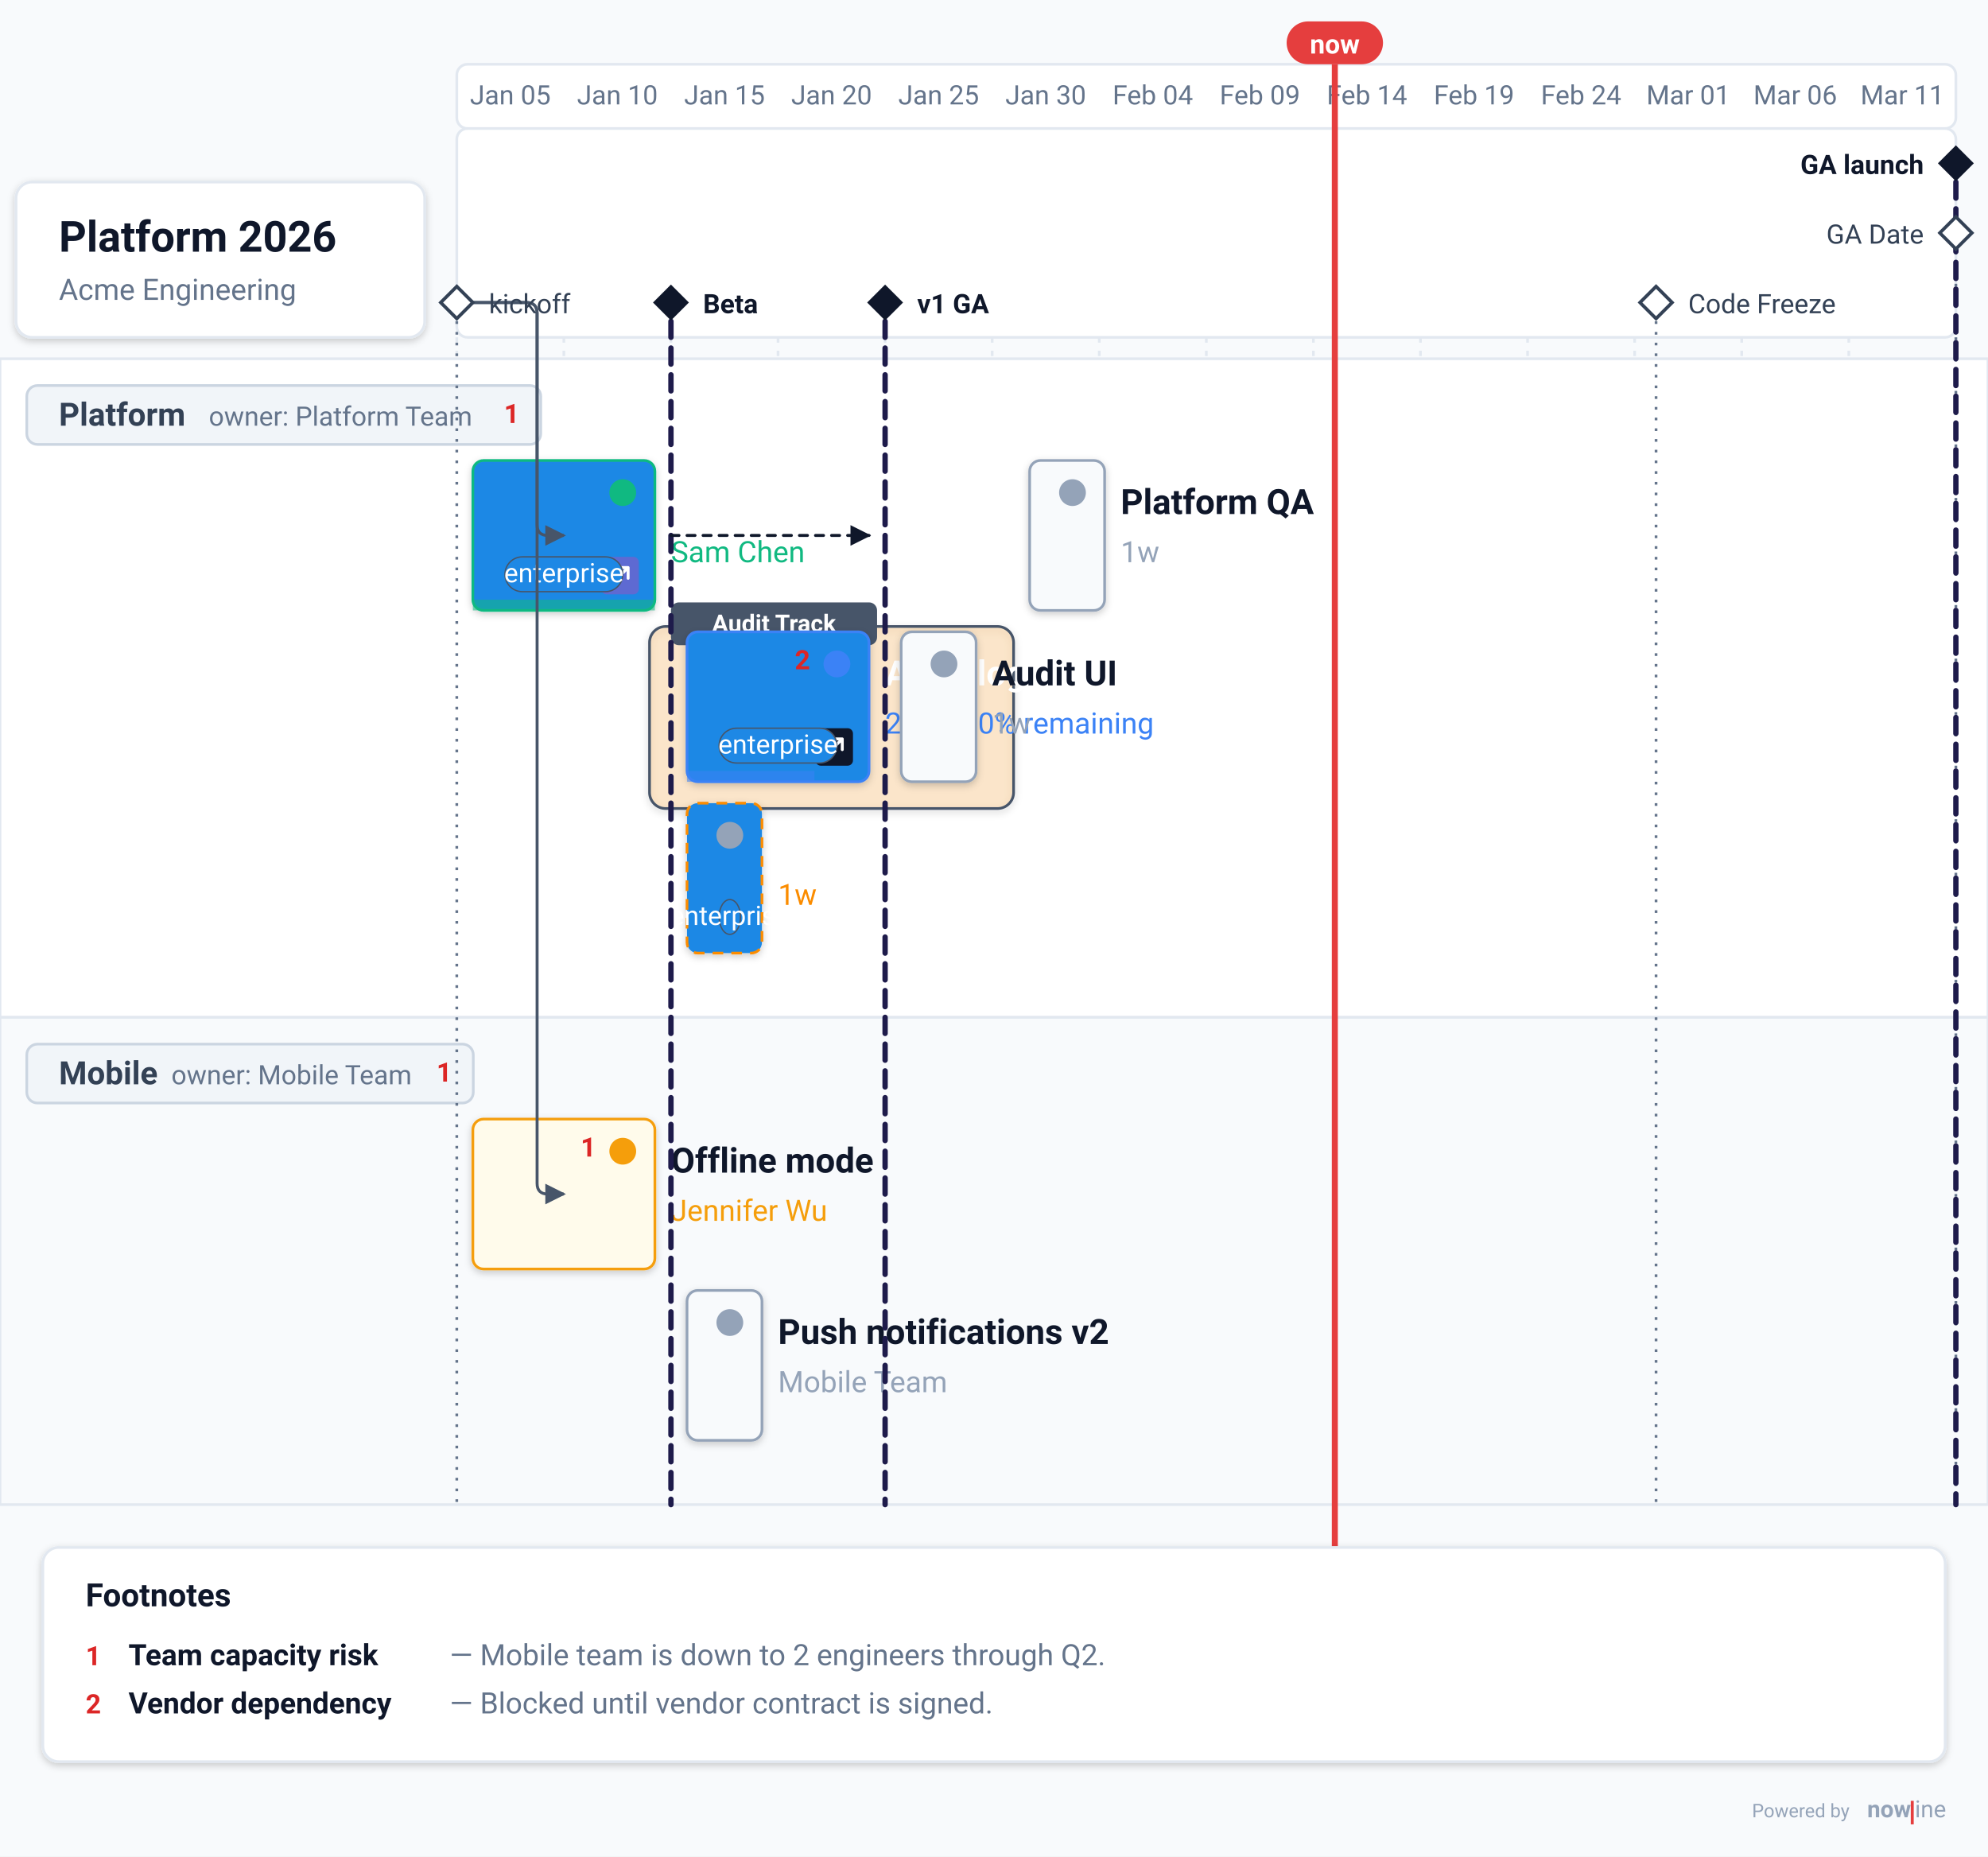
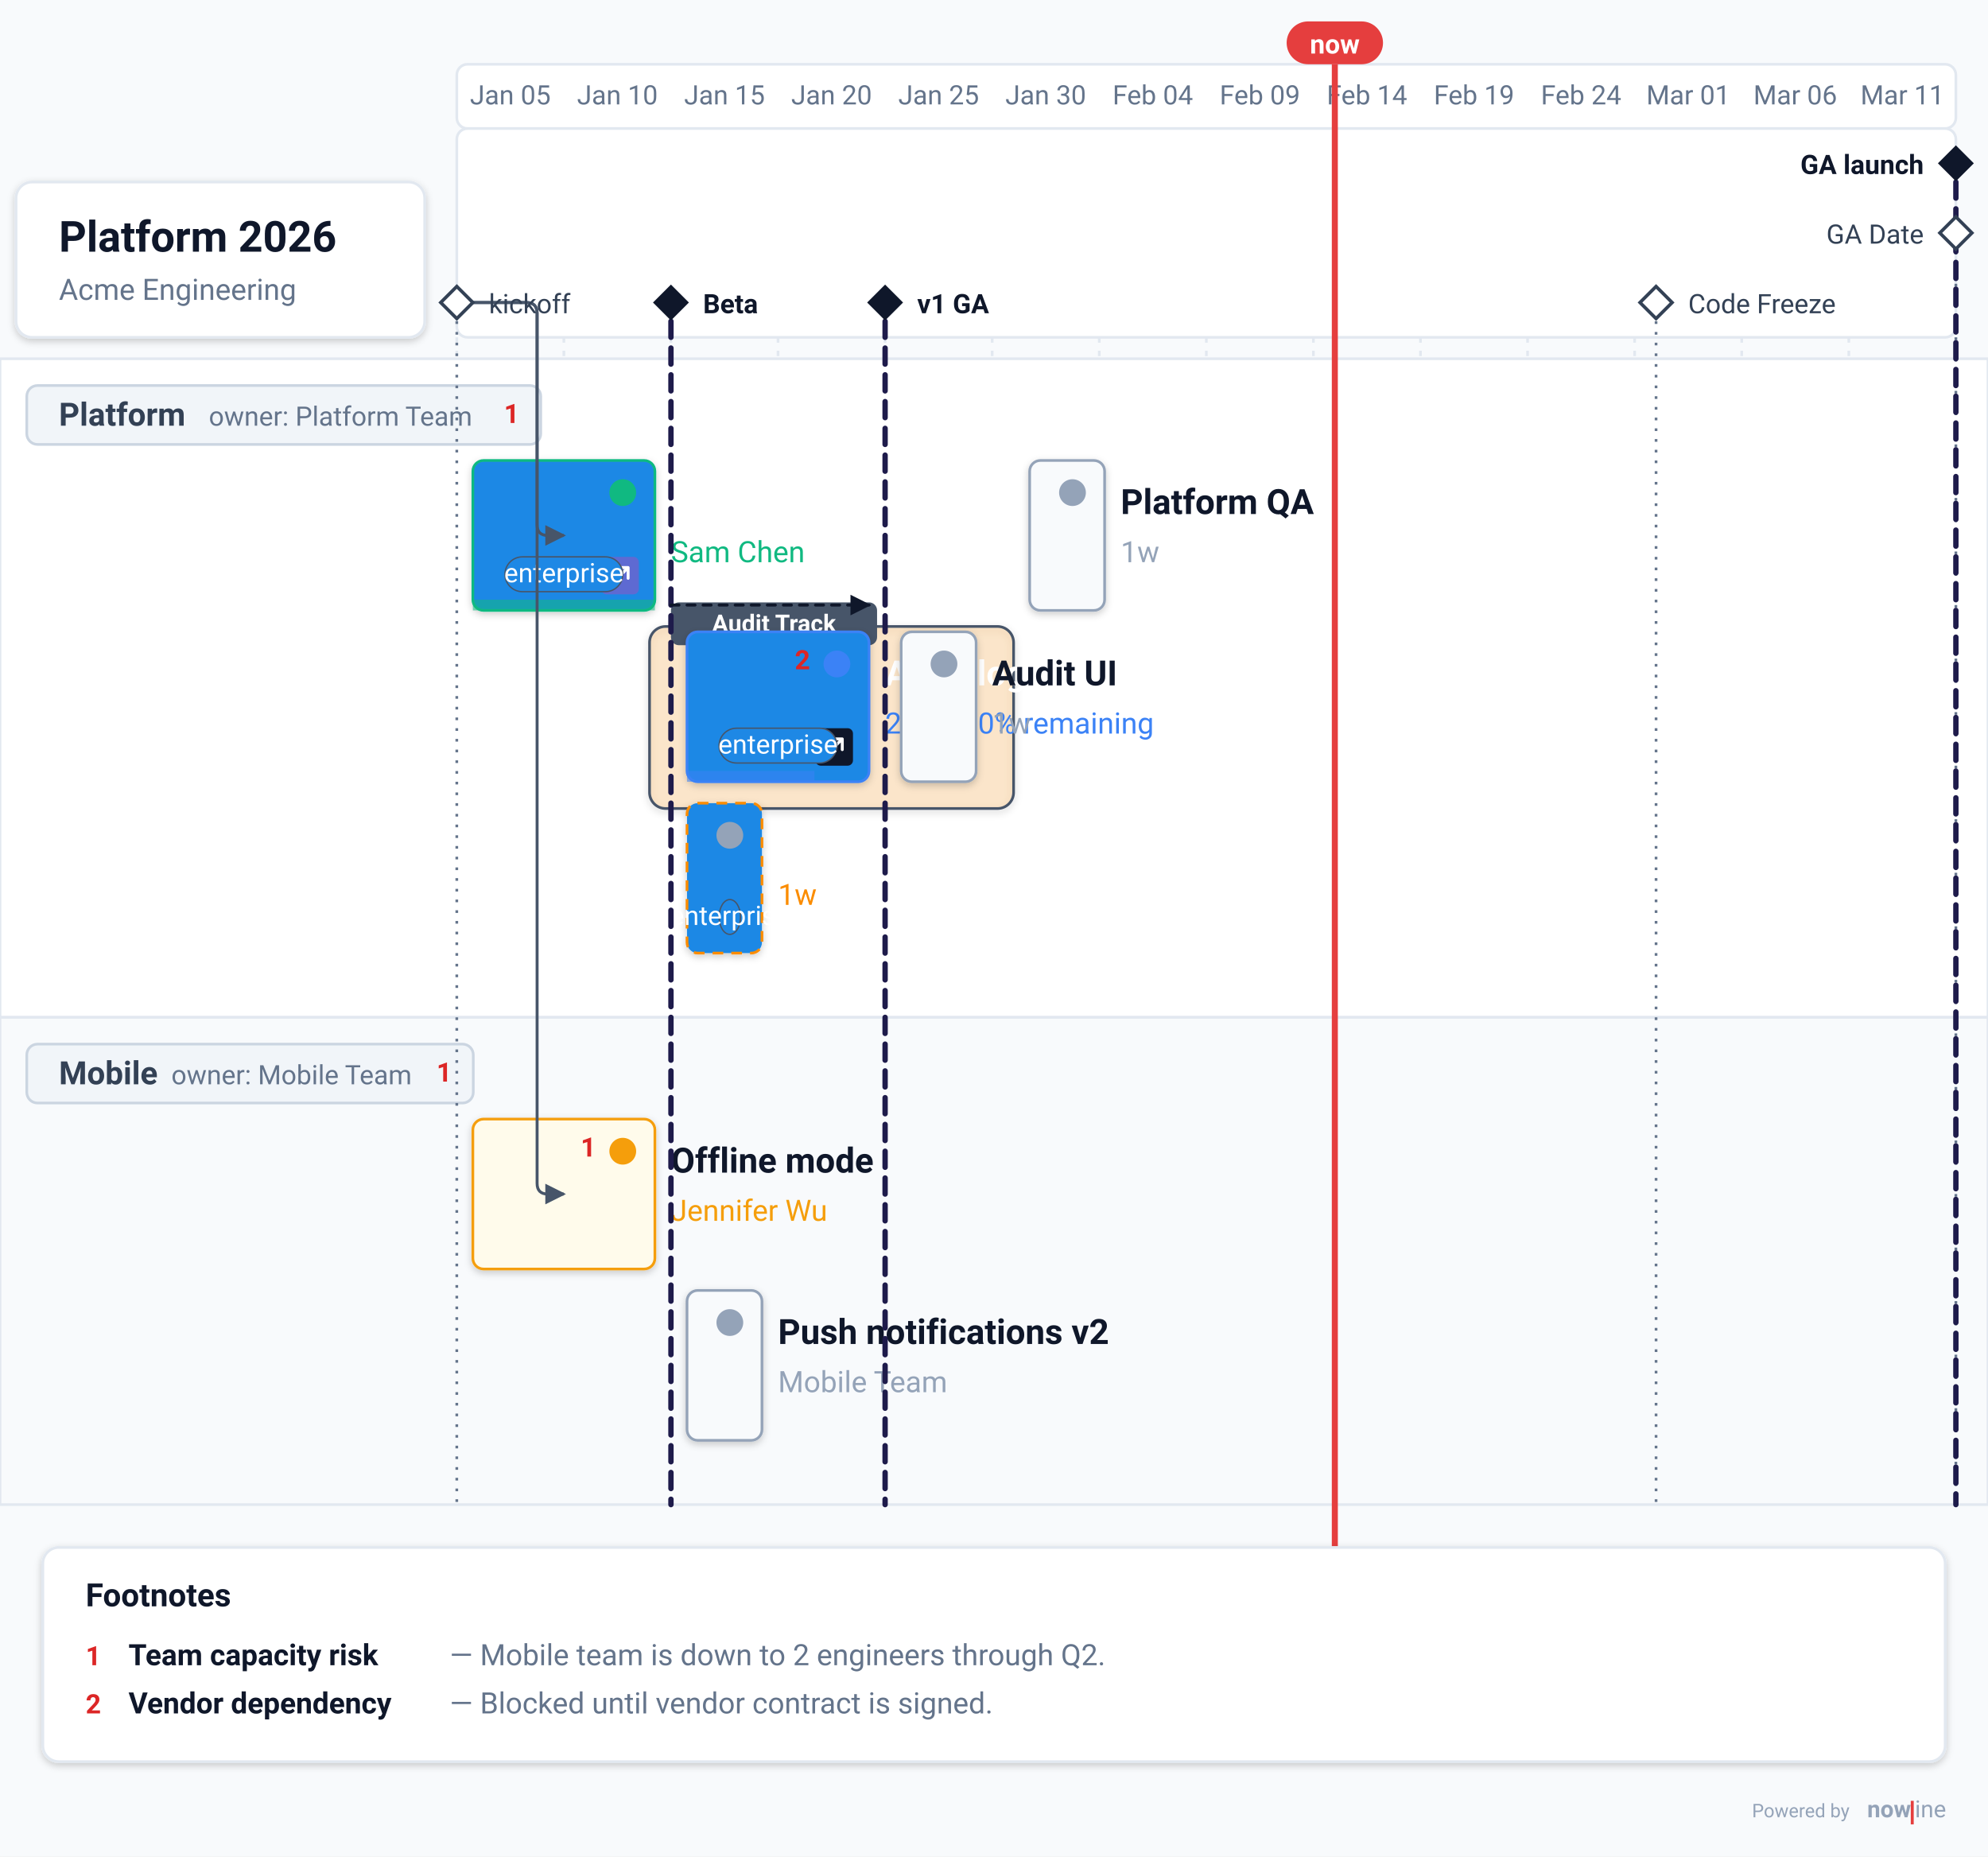
<svg xmlns="http://www.w3.org/2000/svg" data-generator="nowline" data-theme="light" height="693.44" viewBox="0 0 742.64 693.44" width="742.64">
  <defs>
    <filter height="200%" id="nl-0-root-shadow-subtle" width="200%" x="-50%" y="-50%">
      <feGaussianBlur in="SourceAlpha" stdDeviation="1.5" />
      <feOffset dx="0" dy="1" result="offsetblur" />
      <feComponentTransfer>
        <feFuncA type="linear" slope="0.2" />
      </feComponentTransfer>
      <feMerge>
        <feMergeNode />
        <feMergeNode in="SourceGraphic" />
      </feMerge>
    </filter>
    <filter height="200%" id="nl-0-root-shadow-fuzzy" width="200%" x="-50%" y="-50%">
      <feGaussianBlur in="SourceAlpha" stdDeviation="5" />
      <feOffset dx="0" dy="3" result="offsetblur" />
      <feComponentTransfer>
        <feFuncA type="linear" slope="0.3" />
      </feComponentTransfer>
      <feMerge>
        <feMergeNode />
        <feMergeNode in="SourceGraphic" />
      </feMerge>
    </filter>
    <filter height="200%" id="nl-0-root-shadow-hard" width="200%" x="-50%" y="-50%">
      <feGaussianBlur in="SourceAlpha" stdDeviation="0" />
      <feOffset dx="2" dy="2" result="offsetblur" />
      <feComponentTransfer>
        <feFuncA type="linear" slope="0.45" />
      </feComponentTransfer>
      <feMerge>
        <feMergeNode />
        <feMergeNode in="SourceGraphic" />
      </feMerge>
    </filter>
    <marker id="nl-arrow" viewBox="0 0 10 10" refX="9" refY="5" markerWidth="7" markerHeight="7" orient="auto">
      <path d="M 0 0 L 10 5 L 0 10 z" fill="#475569" />
    </marker>
    <marker id="nl-arrow-light" viewBox="0 0 10 10" refX="9" refY="5" markerWidth="7" markerHeight="7" orient="auto">
      <path d="M 0 0 L 10 5 L 0 10 z" fill="#94a3b8" />
    </marker>
    <marker id="nl-arrow-dark" viewBox="0 0 10 10" refX="9" refY="5" markerWidth="7" markerHeight="7" orient="auto">
      <path d="M 0 0 L 10 5 L 0 10 z" fill="#0f172a" />
    </marker>
  </defs>
  <rect fill="#f8fafc" height="693.44" width="742.64" x="0" y="0" />
  <g data-layer="timeline">
    <rect fill="#ffffff" height="24" rx="4" ry="4" stroke="#e2e8f0" stroke-width="1" width="560" x="170.64" y="24" />
    <rect fill="#ffffff" height="78" rx="4" ry="4" stroke="#e2e8f0" stroke-width="1" width="560" x="170.64" y="48" />
    <text fill="#64748b" font-family="system-ui, -apple-system, &quot;Segoe UI&quot;, Roboto, sans-serif" font-size="10" text-anchor="middle" x="190.64" y="39">Jan 05</text>
    <line stroke="#e2e8f0" stroke-dasharray="2 3" stroke-width="1" x1="170.64" x2="170.64" y1="126" y2="562" />
    <text fill="#64748b" font-family="system-ui, -apple-system, &quot;Segoe UI&quot;, Roboto, sans-serif" font-size="10" text-anchor="middle" x="230.64" y="39">Jan 10</text>
    <line stroke="#e2e8f0" stroke-dasharray="2 3" stroke-width="1" x1="210.64" x2="210.64" y1="126" y2="562" />
    <text fill="#64748b" font-family="system-ui, -apple-system, &quot;Segoe UI&quot;, Roboto, sans-serif" font-size="10" text-anchor="middle" x="270.64" y="39">Jan 15</text>
    <line stroke="#e2e8f0" stroke-dasharray="2 3" stroke-width="1" x1="250.64" x2="250.64" y1="126" y2="562" />
    <text fill="#64748b" font-family="system-ui, -apple-system, &quot;Segoe UI&quot;, Roboto, sans-serif" font-size="10" text-anchor="middle" x="310.64" y="39">Jan 20</text>
    <line stroke="#e2e8f0" stroke-dasharray="2 3" stroke-width="1" x1="290.64" x2="290.64" y1="126" y2="562" />
    <text fill="#64748b" font-family="system-ui, -apple-system, &quot;Segoe UI&quot;, Roboto, sans-serif" font-size="10" text-anchor="middle" x="350.64" y="39">Jan 25</text>
    <line stroke="#e2e8f0" stroke-dasharray="2 3" stroke-width="1" x1="330.64" x2="330.64" y1="126" y2="562" />
    <text fill="#64748b" font-family="system-ui, -apple-system, &quot;Segoe UI&quot;, Roboto, sans-serif" font-size="10" text-anchor="middle" x="390.64" y="39">Jan 30</text>
    <line stroke="#e2e8f0" stroke-dasharray="2 3" stroke-width="1" x1="370.64" x2="370.64" y1="126" y2="562" />
    <text fill="#64748b" font-family="system-ui, -apple-system, &quot;Segoe UI&quot;, Roboto, sans-serif" font-size="10" text-anchor="middle" x="430.64" y="39">Feb 04</text>
    <line stroke="#e2e8f0" stroke-dasharray="2 3" stroke-width="1" x1="410.64" x2="410.64" y1="126" y2="562" />
    <text fill="#64748b" font-family="system-ui, -apple-system, &quot;Segoe UI&quot;, Roboto, sans-serif" font-size="10" text-anchor="middle" x="470.64" y="39">Feb 09</text>
    <line stroke="#e2e8f0" stroke-dasharray="2 3" stroke-width="1" x1="450.64" x2="450.64" y1="126" y2="562" />
    <text fill="#64748b" font-family="system-ui, -apple-system, &quot;Segoe UI&quot;, Roboto, sans-serif" font-size="10" text-anchor="middle" x="510.64" y="39">Feb 14</text>
    <line stroke="#e2e8f0" stroke-dasharray="2 3" stroke-width="1" x1="490.64" x2="490.64" y1="126" y2="562" />
    <text fill="#64748b" font-family="system-ui, -apple-system, &quot;Segoe UI&quot;, Roboto, sans-serif" font-size="10" text-anchor="middle" x="550.64" y="39">Feb 19</text>
    <line stroke="#e2e8f0" stroke-dasharray="2 3" stroke-width="1" x1="530.64" x2="530.64" y1="126" y2="562" />
    <text fill="#64748b" font-family="system-ui, -apple-system, &quot;Segoe UI&quot;, Roboto, sans-serif" font-size="10" text-anchor="middle" x="590.64" y="39">Feb 24</text>
    <line stroke="#e2e8f0" stroke-dasharray="2 3" stroke-width="1" x1="570.64" x2="570.64" y1="126" y2="562" />
    <text fill="#64748b" font-family="system-ui, -apple-system, &quot;Segoe UI&quot;, Roboto, sans-serif" font-size="10" text-anchor="middle" x="630.64" y="39">Mar 01</text>
    <line stroke="#e2e8f0" stroke-dasharray="2 3" stroke-width="1" x1="610.64" x2="610.64" y1="126" y2="562" />
    <text fill="#64748b" font-family="system-ui, -apple-system, &quot;Segoe UI&quot;, Roboto, sans-serif" font-size="10" text-anchor="middle" x="670.64" y="39">Mar 06</text>
    <line stroke="#e2e8f0" stroke-dasharray="2 3" stroke-width="1" x1="650.64" x2="650.64" y1="126" y2="562" />
    <text fill="#64748b" font-family="system-ui, -apple-system, &quot;Segoe UI&quot;, Roboto, sans-serif" font-size="10" text-anchor="middle" x="710.64" y="39">Mar 11</text>
    <line stroke="#e2e8f0" stroke-dasharray="2 3" stroke-width="1" x1="690.64" x2="690.64" y1="126" y2="562" />
    <line stroke="#e2e8f0" stroke-dasharray="2 3" stroke-width="1" x1="730.64" x2="730.64" y1="126" y2="562" />
  </g>
  <g data-id="platform" data-layer="swimlane">
    <rect fill="#ffffff" height="246" stroke="#e2e8f0" stroke-width="1" width="742.64" x="0" y="134" />
    <rect fill="#f1f5f9" height="22" rx="4" ry="4" stroke="#cbd5e1" stroke-width="1" width="192" x="10" y="144" />
    <text fill="#334155" font-family="system-ui, -apple-system, &quot;Segoe UI&quot;, Roboto, sans-serif" font-size="12" font-weight="600" x="22" y="159">Platform</text>
    <text fill="#64748b" font-family="system-ui, -apple-system, &quot;Segoe UI&quot;, Roboto, sans-serif" font-size="10" x="78" y="159">owner: Platform Team</text>
    <text fill="#dc2626" font-family="system-ui, -apple-system, &quot;Segoe UI&quot;, Roboto, sans-serif" font-size="10" font-weight="700" text-anchor="end" x="194" y="158">1</text>
    <g data-id="auth-refactor" data-layer="item">
      <rect fill="#1e88e5" filter="url(#nl-0-root-shadow-subtle)" height="56" rx="4" ry="4" stroke="#10b981" stroke-width="1" width="68" x="176.64" y="172" />
      <rect fill="#10b981" height="4" opacity="0.55" width="68" x="176.64" y="224" />
      <circle cx="232.64" cy="184" fill="#10b981" r="5" />
      <text fill="#ffffff" font-family="system-ui, -apple-system, &quot;Segoe UI&quot;, Roboto, sans-serif" font-size="13" font-weight="600" x="250.64" y="192">Auth refactor</text>
      <text fill="#10b981" font-family="system-ui, -apple-system, &quot;Segoe UI&quot;, Roboto, sans-serif" font-size="11" x="250.64" y="210">Sam Chen</text>
      <a href="https://linear.app/acme/issue/ENG-123" rel="noopener" target="_blank">
        <rect fill="#5e6ad2" height="14" rx="2" ry="2" width="14" x="224.64" y="208" />
        <path d="M228.64 218 L234.64 212 M230.64 212 H234.64 V216" fill="none" stroke="#ffffff" stroke-linecap="round" stroke-linejoin="round" stroke-width="1.1" />
      </a>
      <rect fill="#1e88e5" height="13" rx="6.5" ry="6.5" stroke="#475569" stroke-width="0.5" width="44" x="188.64" y="208" />
      <text fill="#ffffff" font-family="system-ui, -apple-system, &quot;Segoe UI&quot;, Roboto, sans-serif" font-size="10" font-style="normal" font-weight="400" text-anchor="middle" x="210.64" y="217.5">enterprise</text>
    </g>
    <g data-layer="parallel">
      <g data-id="audit-track" data-layer="group">
        <rect fill="#fb8c00" fill-opacity="0.18" filter="url(#nl-0-root-shadow-subtle)" height="68" rx="6" ry="6" stroke="#475569" stroke-width="1" width="136" x="242.64" y="234" />
        <rect fill="#475569" height="16" rx="3" ry="3" width="77" x="250.64" y="225" />
        <text fill="#ffffff" font-family="system-ui, -apple-system, &quot;Segoe UI&quot;, Roboto, sans-serif" font-size="9" font-weight="600" text-anchor="middle" x="289.14" y="236">Audit Track</text>
        <g data-id="audit-log" data-layer="item">
          <rect fill="#1e88e5" filter="url(#nl-0-root-shadow-subtle)" height="56" rx="4" ry="4" stroke="#3b82f6" stroke-width="1" width="68" x="256.64" y="236" />
          <rect fill="#3b82f6" height="4" opacity="0.55" width="47.6" x="256.64" y="288" />
          <circle cx="312.64" cy="248" fill="#3b82f6" r="5" />
          <text fill="#ffffff" font-family="system-ui, -apple-system, &quot;Segoe UI&quot;, Roboto, sans-serif" font-size="13" font-weight="600" x="330.64" y="256">Audit log v2</text>
          <text fill="#3b82f6" font-family="system-ui, -apple-system, &quot;Segoe UI&quot;, Roboto, sans-serif" font-size="11" x="330.64" y="274">2w — 30% remaining</text>
          <text fill="#dc2626" font-family="system-ui, -apple-system, &quot;Segoe UI&quot;, Roboto, sans-serif" font-size="10" font-weight="700" text-anchor="end" x="302.64" y="250">2</text>
          <a href="https://wiki.acme.com/audit" rel="noopener" target="_blank">
            <rect fill="#0f172a" height="14" rx="2" ry="2" width="14" x="304.64" y="272" />
            <path d="M308.64 282 L314.64 276 M310.64 276 H314.64 V280" fill="none" stroke="#ffffff" stroke-linecap="round" stroke-linejoin="round" stroke-width="1.1" />
          </a>
          <rect fill="#1e88e5" height="13" rx="6.5" ry="6.5" stroke="#475569" stroke-width="0.5" width="44" x="268.64" y="272" />
          <text fill="#ffffff" font-family="system-ui, -apple-system, &quot;Segoe UI&quot;, Roboto, sans-serif" font-size="10" font-style="normal" font-weight="400" text-anchor="middle" x="290.64" y="281.5">enterprise</text>
        </g>
        <g data-id="audit-ui" data-layer="item">
          <rect fill="#f8fafc" filter="url(#nl-0-root-shadow-subtle)" height="56" rx="4" ry="4" stroke="#94a3b8" stroke-width="1" width="28" x="336.64" y="236" />
          <circle cx="352.64" cy="248" fill="#94a3b8" r="5" />
          <text fill="#0f172a" font-family="system-ui, -apple-system, &quot;Segoe UI&quot;, Roboto, sans-serif" font-size="13" font-weight="600" x="370.64" y="256">Audit UI</text>
          <text fill="#94a3b8" font-family="system-ui, -apple-system, &quot;Segoe UI&quot;, Roboto, sans-serif" font-size="11" x="370.64" y="274">1w</text>
        </g>
      </g>
      <g data-id="sso" data-layer="item">
        <rect fill="#1e88e5" filter="url(#nl-0-root-shadow-subtle)" height="56" rx="4" ry="4" stroke="#fb8c00" stroke-dasharray="4 3" stroke-width="1" width="28" x="256.64" y="300" />
        <circle cx="272.64" cy="312" fill="#94a3b8" r="5" />
        <text fill="#ffffff" font-family="system-ui, -apple-system, &quot;Segoe UI&quot;, Roboto, sans-serif" font-size="13" font-weight="600" x="290.64" y="320">SSO plugins</text>
        <text fill="#fb8c00" font-family="system-ui, -apple-system, &quot;Segoe UI&quot;, Roboto, sans-serif" font-size="11" x="290.64" y="338">1w</text>
        <rect fill="#1e88e5" height="13" rx="6.5" ry="6.5" stroke="#475569" stroke-width="0.5" width="8" x="268.64" y="336" />
        <text fill="#ffffff" font-family="system-ui, -apple-system, &quot;Segoe UI&quot;, Roboto, sans-serif" font-size="10" font-style="normal" font-weight="400" text-anchor="middle" x="272.64" y="345.5">enterprise</text>
      </g>
    </g>
    <g data-id="platform-qa" data-layer="item">
      <rect fill="#f8fafc" filter="url(#nl-0-root-shadow-subtle)" height="56" rx="4" ry="4" stroke="#94a3b8" stroke-width="1" width="28" x="384.64" y="172" />
      <circle cx="400.64" cy="184" fill="#94a3b8" r="5" />
      <text fill="#0f172a" font-family="system-ui, -apple-system, &quot;Segoe UI&quot;, Roboto, sans-serif" font-size="13" font-weight="600" x="418.64" y="192">Platform QA</text>
      <text fill="#94a3b8" font-family="system-ui, -apple-system, &quot;Segoe UI&quot;, Roboto, sans-serif" font-size="11" x="418.64" y="210">1w</text>
    </g>
  </g>
  <g data-id="mobile" data-layer="swimlane">
    <rect fill="#f8fafc" height="182" stroke="#e2e8f0" stroke-width="1" width="742.64" x="0" y="380" />
    <rect fill="#f1f5f9" height="22" rx="4" ry="4" stroke="#cbd5e1" stroke-width="1" width="166.8" x="10" y="390" />
    <text fill="#334155" font-family="system-ui, -apple-system, &quot;Segoe UI&quot;, Roboto, sans-serif" font-size="12" font-weight="600" x="22" y="405">Mobile</text>
    <text fill="#64748b" font-family="system-ui, -apple-system, &quot;Segoe UI&quot;, Roboto, sans-serif" font-size="10" x="64" y="405">owner: Mobile Team</text>
    <text fill="#dc2626" font-family="system-ui, -apple-system, &quot;Segoe UI&quot;, Roboto, sans-serif" font-size="10" font-weight="700" text-anchor="end" x="168.8" y="404">1</text>
    <g data-id="offline" data-layer="item">
      <rect fill="#fffbeb" filter="url(#nl-0-root-shadow-subtle)" height="56" rx="4" ry="4" stroke="#f59e0b" stroke-width="1" width="68" x="176.64" y="418" />
      <circle cx="232.64" cy="430" fill="#f59e0b" r="5" />
      <text fill="#0f172a" font-family="system-ui, -apple-system, &quot;Segoe UI&quot;, Roboto, sans-serif" font-size="13" font-weight="600" x="250.64" y="438">Offline mode</text>
      <text fill="#f59e0b" font-family="system-ui, -apple-system, &quot;Segoe UI&quot;, Roboto, sans-serif" font-size="11" x="250.64" y="456">Jennifer Wu</text>
      <text fill="#dc2626" font-family="system-ui, -apple-system, &quot;Segoe UI&quot;, Roboto, sans-serif" font-size="10" font-weight="700" text-anchor="end" x="222.64" y="432">1</text>
    </g>
    <g data-id="push-v2" data-layer="item">
      <rect fill="#f8fafc" filter="url(#nl-0-root-shadow-subtle)" height="56" rx="4" ry="4" stroke="#94a3b8" stroke-width="1" width="28" x="256.64" y="482" />
      <circle cx="272.64" cy="494" fill="#94a3b8" r="5" />
      <text fill="#0f172a" font-family="system-ui, -apple-system, &quot;Segoe UI&quot;, Roboto, sans-serif" font-size="13" font-weight="600" x="290.64" y="502">Push notifications v2</text>
      <text fill="#94a3b8" font-family="system-ui, -apple-system, &quot;Segoe UI&quot;, Roboto, sans-serif" font-size="11" x="290.64" y="520">Mobile Team</text>
    </g>
  </g>
  <path d="M170.64 113 L196.64 113 Q200.64 113 200.64 117 L200.64 196 Q200.64 200 204.64 200 L210.64 200" fill="none" marker-end="url(#nl-arrow)" stroke="#475569" stroke-linejoin="round" stroke-width="1.1" />
  <path d="M170.64 113 L196.64 113 Q200.64 113 200.64 117 L200.64 442 Q200.64 446 204.64 446 L210.64 446" fill="none" marker-end="url(#nl-arrow)" stroke="#475569" stroke-linejoin="round" stroke-width="1.1" />
  <line stroke="#64748b" stroke-dasharray="1 3" stroke-width="1" x1="170.64" x2="170.64" y1="120" y2="562" />
  <line stroke="#64748b" stroke-dasharray="1 3" stroke-width="1" x1="618.64" x2="618.64" y1="120" y2="562" />
  <line stroke="#64748b" stroke-dasharray="1 3" stroke-width="1" x1="730.64" x2="730.64" y1="94" y2="562" />
  <line stroke="#1e1b4b" stroke-dasharray="6 4" stroke-linecap="round" stroke-width="2" x1="250.64" x2="250.64" y1="120" y2="562" />
  <line stroke="#1e1b4b" stroke-dasharray="6 4" stroke-linecap="round" stroke-width="2" x1="330.64" x2="330.64" y1="120" y2="562" />
-   <path d="M250.64 200 H324.64" fill="none" marker-end="url(#nl-arrow-dark)" stroke="#0f172a" stroke-dasharray="3 3" stroke-linecap="round" stroke-width="1.1" />
+   <path d="M250.64 226 H324.64" fill="none" marker-end="url(#nl-arrow-dark)" stroke="#0f172a" stroke-dasharray="3 3" stroke-linecap="round" stroke-width="1.1" />
  <line stroke="#1e1b4b" stroke-dasharray="6 4" stroke-linecap="round" stroke-width="2" x1="730.64" x2="730.64" y1="68" y2="562" />
  <g data-id="kickoff" data-layer="anchor">
    <path d="M170.64 107 L176.64 113 L170.64 119 L164.64 113 Z" fill="#ffffff" stroke="#334155" stroke-width="1.25" />
    <text fill="#334155" font-family="system-ui, -apple-system, &quot;Segoe UI&quot;, Roboto, sans-serif" font-size="10" x="182.64" y="117">kickoff</text>
  </g>
  <g data-id="code-freeze" data-layer="anchor">
    <path d="M618.64 107 L624.64 113 L618.64 119 L612.64 113 Z" fill="#ffffff" stroke="#334155" stroke-width="1.25" />
    <text fill="#334155" font-family="system-ui, -apple-system, &quot;Segoe UI&quot;, Roboto, sans-serif" font-size="10" x="630.64" y="117">Code Freeze</text>
  </g>
  <g data-id="ga-date" data-layer="anchor">
    <path d="M730.64 81 L736.64 87 L730.64 93 L724.64 87 Z" fill="#ffffff" stroke="#334155" stroke-width="1.25" />
    <text fill="#334155" font-family="system-ui, -apple-system, &quot;Segoe UI&quot;, Roboto, sans-serif" font-size="10" text-anchor="end" x="718.64" y="91">GA Date</text>
  </g>
  <g data-id="beta" data-layer="milestone">
    <path d="M250.64 107 L256.64 113 L250.64 119 L244.64 113 Z" fill="#0f172a" stroke="#0f172a" stroke-width="1" />
    <text fill="#0f172a" font-family="system-ui, -apple-system, &quot;Segoe UI&quot;, Roboto, sans-serif" font-size="10" font-weight="600" x="262.64" y="117">Beta</text>
  </g>
  <g data-id="v1-ga" data-layer="milestone">
    <path d="M330.64 107 L336.64 113 L330.64 119 L324.64 113 Z" fill="#0f172a" stroke="#0f172a" stroke-width="1" />
    <text fill="#0f172a" font-family="system-ui, -apple-system, &quot;Segoe UI&quot;, Roboto, sans-serif" font-size="10" font-weight="600" x="342.64" y="117">v1 GA</text>
  </g>
  <g data-id="ga-launch" data-layer="milestone">
    <path d="M730.64 55 L736.64 61 L730.64 67 L724.64 61 Z" fill="#0f172a" stroke="#0f172a" stroke-width="1" />
    <text fill="#0f172a" font-family="system-ui, -apple-system, &quot;Segoe UI&quot;, Roboto, sans-serif" font-size="10" font-weight="600" text-anchor="end" x="718.64" y="65">GA launch</text>
  </g>
  <g data-layer="nowline">
    <line stroke="#e53e3e" stroke-width="2.25" x1="498.64" x2="498.64" y1="24" y2="658" />
    <rect fill="#e53e3e" height="16" rx="8" ry="8" width="36" x="480.64" y="8" />
    <text fill="#ffffff" font-family="system-ui, -apple-system, &quot;Segoe UI&quot;, Roboto, sans-serif" font-size="10" font-weight="700" text-anchor="middle" x="498.64" y="20">now</text>
  </g>
  <g data-layer="footnotes">
    <rect fill="#ffffff" filter="url(#nl-0-root-shadow-subtle)" height="80" rx="6" ry="6" stroke="#e2e8f0" stroke-width="1" width="710.64" x="16" y="578" />
    <text fill="#0f172a" font-family="system-ui, -apple-system, &quot;Segoe UI&quot;, Roboto, sans-serif" font-size="12" font-weight="700" x="32" y="600">Footnotes</text>
    <text fill="#dc2626" font-family="system-ui, -apple-system, &quot;Segoe UI&quot;, Roboto, sans-serif" font-size="10" font-weight="700" x="32" y="622">1</text>
    <text fill="#0f172a" font-family="system-ui, -apple-system, &quot;Segoe UI&quot;, Roboto, sans-serif" font-size="11" font-weight="600" x="48" y="622">Team capacity risk</text>
    <text fill="#64748b" font-family="system-ui, -apple-system, &quot;Segoe UI&quot;, Roboto, sans-serif" font-size="11" x="168" y="622">— Mobile team is down to 2 engineers through Q2.</text>
    <text fill="#dc2626" font-family="system-ui, -apple-system, &quot;Segoe UI&quot;, Roboto, sans-serif" font-size="10" font-weight="700" x="32" y="640">2</text>
    <text fill="#0f172a" font-family="system-ui, -apple-system, &quot;Segoe UI&quot;, Roboto, sans-serif" font-size="11" font-weight="600" x="48" y="640">Vendor dependency</text>
    <text fill="#64748b" font-family="system-ui, -apple-system, &quot;Segoe UI&quot;, Roboto, sans-serif" font-size="11" x="168" y="640">— Blocked until vendor contract is signed.</text>
  </g>
  <g data-id="nl-0-root-header" data-layer="header">
    <rect fill="#ffffff" filter="url(#nl-0-root-shadow-subtle)" height="58" rx="6" ry="6" stroke="#e2e8f0" stroke-width="1" width="152.64" x="6" y="68" />
    <text fill="#0f172a" font-family="system-ui, -apple-system, &quot;Segoe UI&quot;, Roboto, sans-serif" font-size="16" font-weight="600" x="22" y="94">Platform 2026</text>
    <text fill="#64748b" font-family="system-ui, -apple-system, &quot;Segoe UI&quot;, Roboto, sans-serif" font-size="11" x="22" y="112">Acme Engineering</text>
  </g>
  <a aria-label="Powered by nowline" href="https://nowline.io" rel="noopener" target="_blank">
    <g data-layer="attribution">
      <g transform="translate(654.48 670) scale(0.22)">
        <text fill="#94a3b8" font-family="system-ui, -apple-system, &quot;Segoe UI&quot;, Roboto, sans-serif" font-size="32" font-weight="400" x="0" y="40">Powered by</text>
        <text fill="#94a3b8" font-family="system-ui, -apple-system, &quot;Segoe UI&quot;, Roboto, sans-serif" font-size="40" font-weight="700" x="195.6" y="40">now</text>
        <rect fill="#e53e3e" height="40" width="5" x="269.6" y="12" />
        <text fill="#94a3b8" font-family="system-ui, -apple-system, &quot;Segoe UI&quot;, Roboto, sans-serif" font-size="40" font-weight="400" x="276.6" y="40">ine</text>
      </g>
    </g>
  </a>
</svg>
